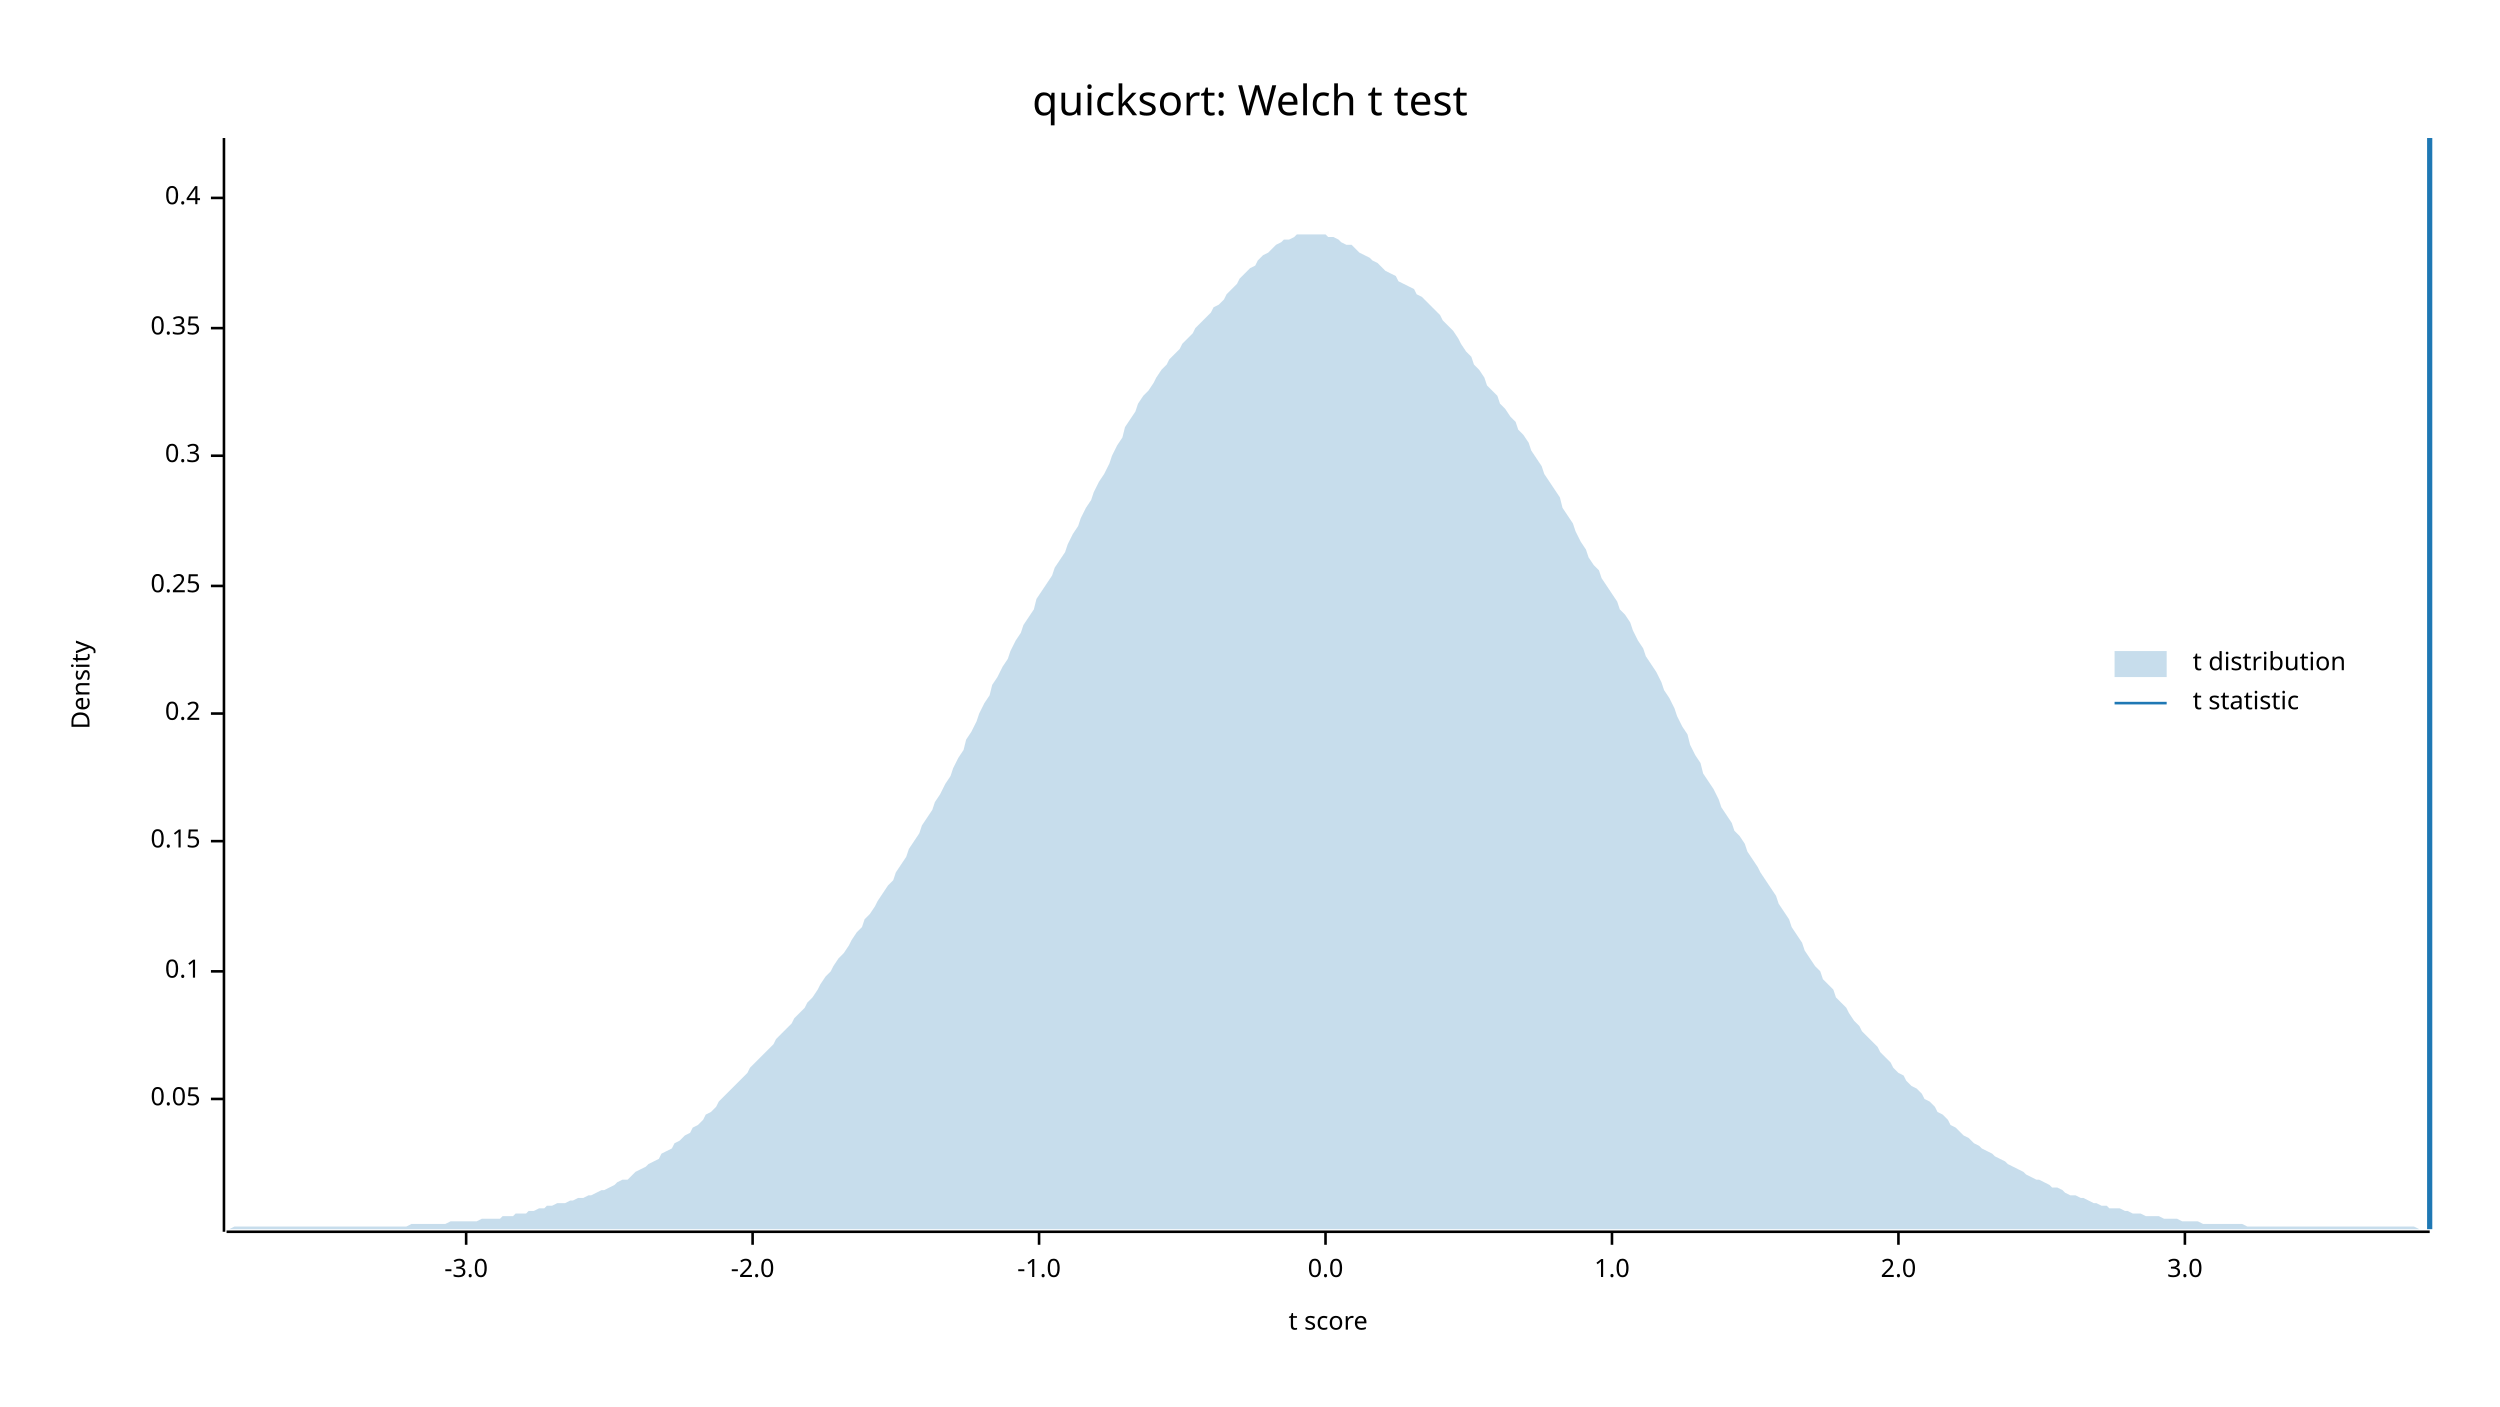
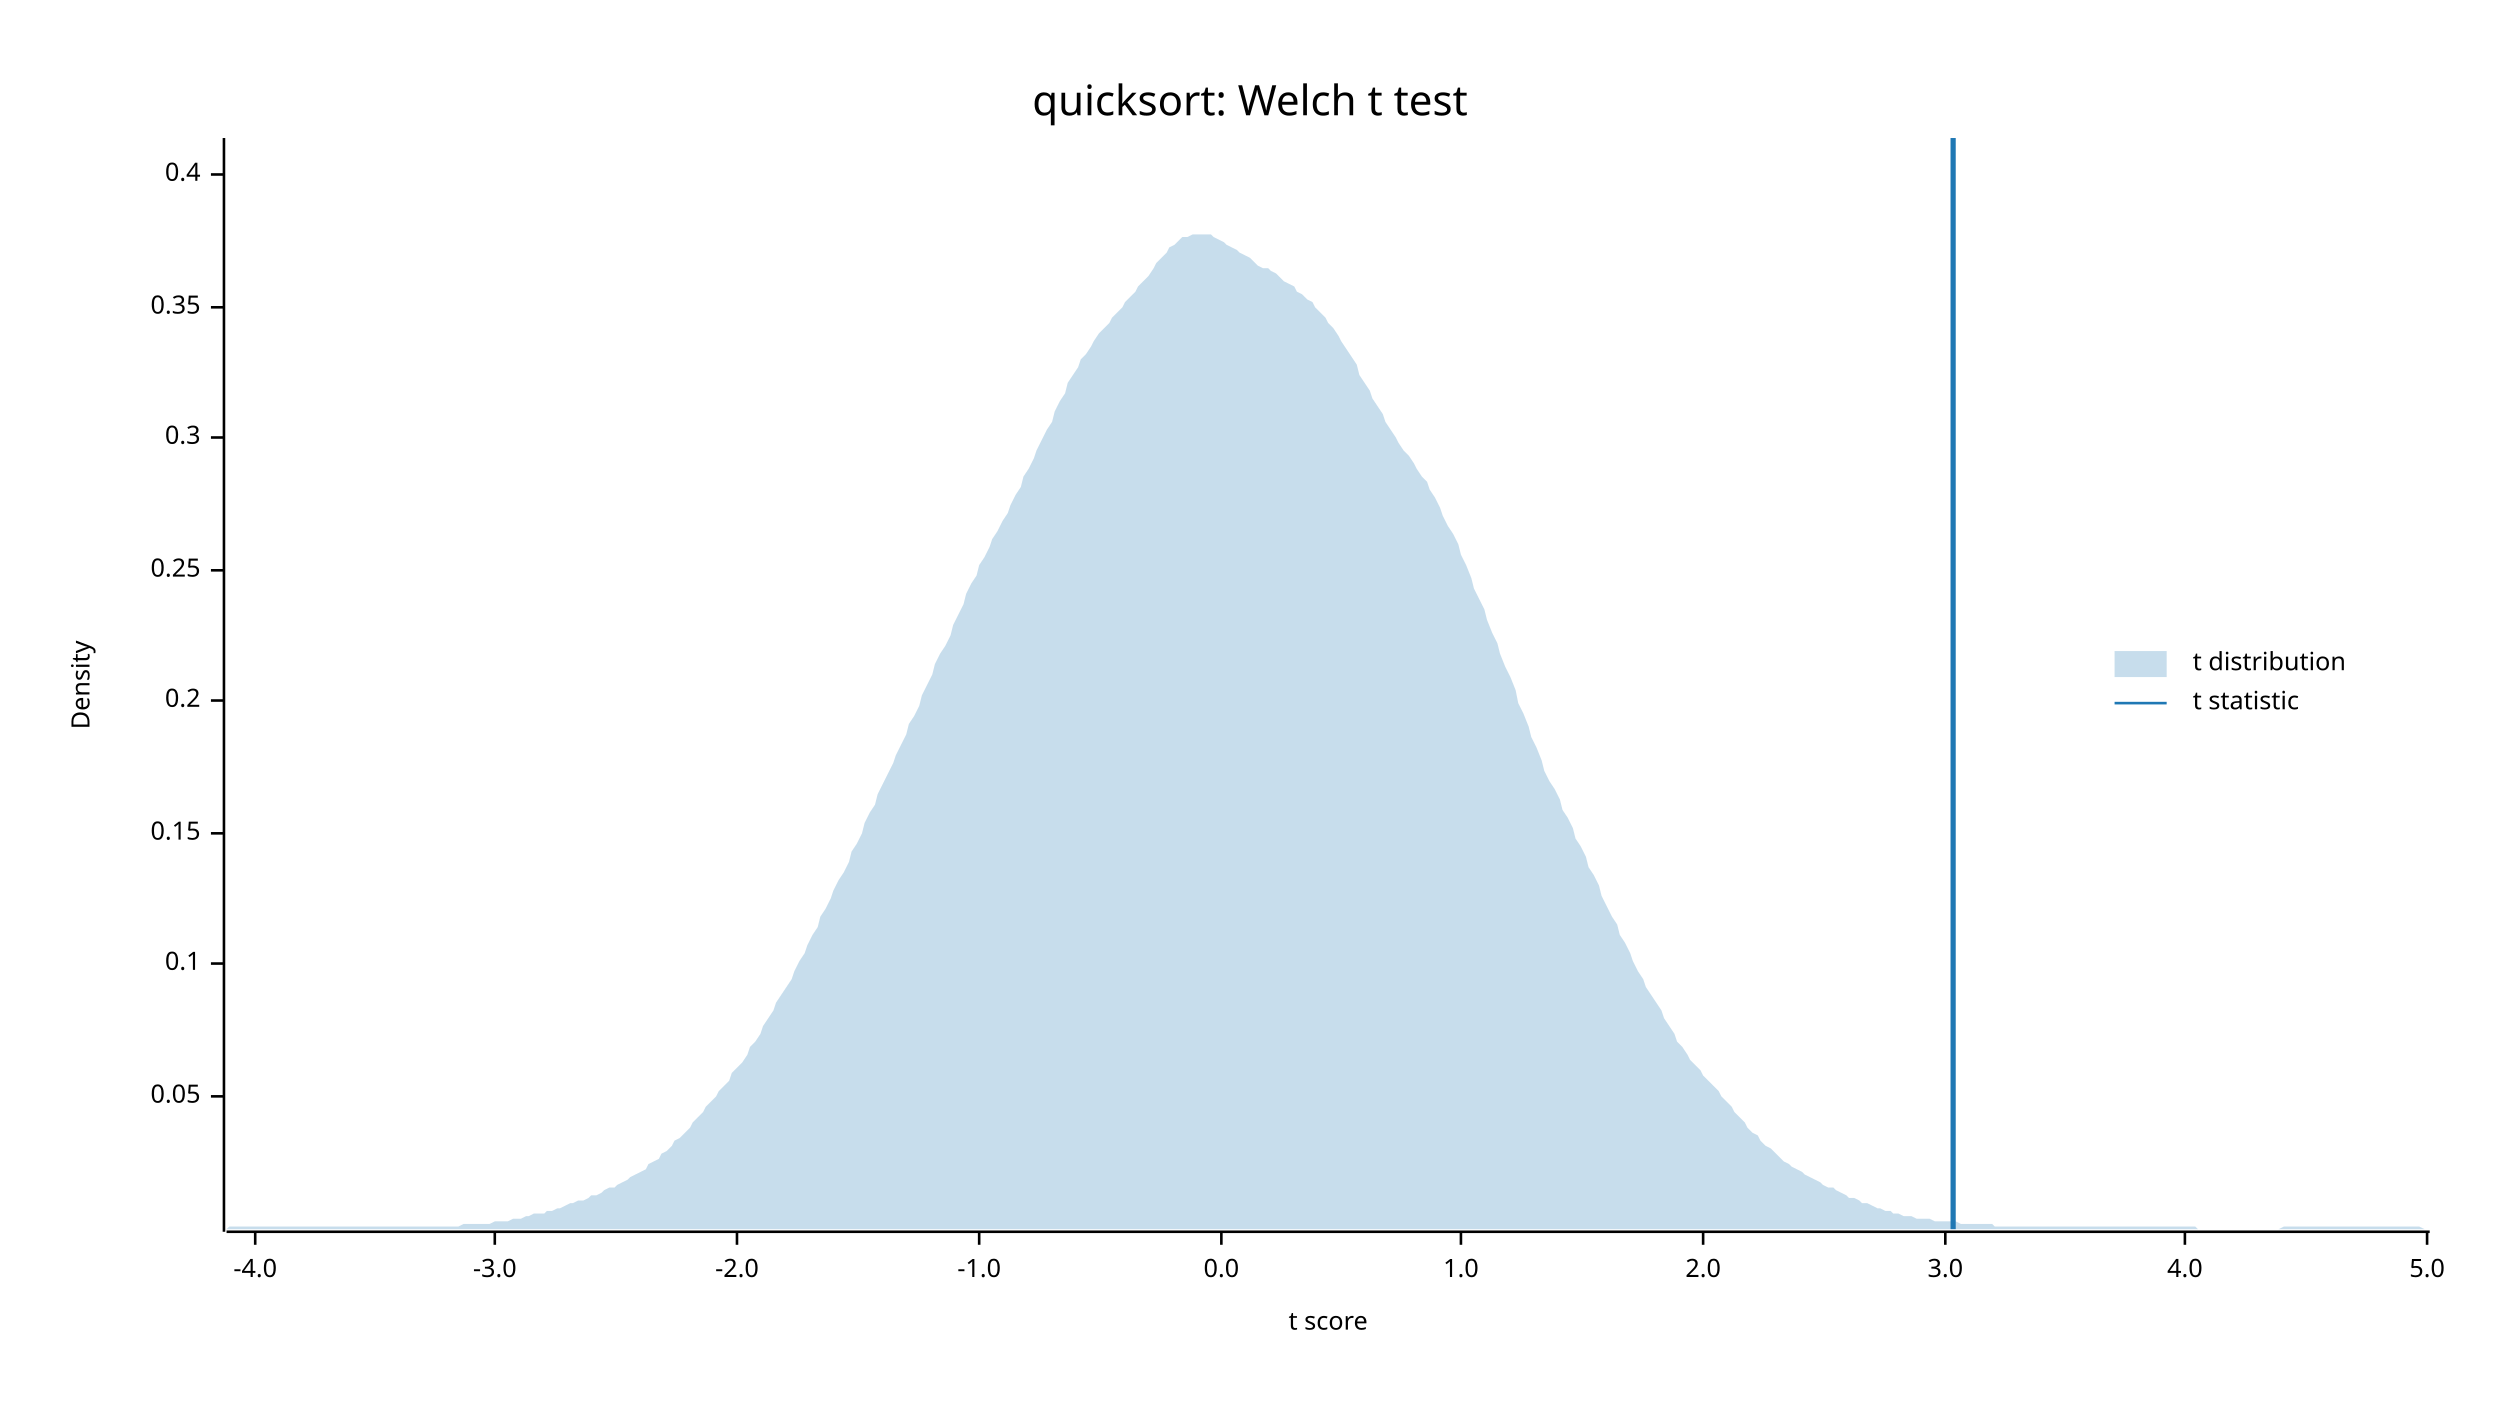
<svg xmlns="http://www.w3.org/2000/svg" width="960" height="540">
  <text x="480" y="32" dy="0.76em" text-anchor="middle" font-family="sans-serif" font-size="16.129" opacity="1" fill="#000000">
quicksort: Welch t test
</text>
  <text x="27" y="263" dy="0.76em" text-anchor="middle" font-family="sans-serif" font-size="9.677" opacity="1" fill="#000000" transform="rotate(270, 27, 263)">
Density
</text>
  <text x="510" y="513" dy="-0.5ex" text-anchor="middle" font-family="sans-serif" font-size="9.677" opacity="1" fill="#000000">
t score
</text>
  <polyline fill="none" opacity="1" stroke="#000000" stroke-width="1" points="86,53 86,473 " />
-   <text x="77" y="422" dy="0.5ex" text-anchor="end" font-family="sans-serif" font-size="9.677" opacity="1" fill="#000000">
+   <text x="77" y="421" dy="0.5ex" text-anchor="end" font-family="sans-serif" font-size="9.677" opacity="1" fill="#000000">
0.05
</text>
-   <polyline fill="none" opacity="1" stroke="#000000" stroke-width="1" points="81,422 86,422 " />
-   <text x="77" y="373" dy="0.5ex" text-anchor="end" font-family="sans-serif" font-size="9.677" opacity="1" fill="#000000">
+   <polyline fill="none" opacity="1" stroke="#000000" stroke-width="1" points="81,421 86,421 " />
+   <text x="77" y="370" dy="0.5ex" text-anchor="end" font-family="sans-serif" font-size="9.677" opacity="1" fill="#000000">
0.1
</text>
-   <polyline fill="none" opacity="1" stroke="#000000" stroke-width="1" points="81,373 86,373 " />
-   <text x="77" y="323" dy="0.5ex" text-anchor="end" font-family="sans-serif" font-size="9.677" opacity="1" fill="#000000">
+   <polyline fill="none" opacity="1" stroke="#000000" stroke-width="1" points="81,370 86,370 " />
+   <text x="77" y="320" dy="0.5ex" text-anchor="end" font-family="sans-serif" font-size="9.677" opacity="1" fill="#000000">
0.15
</text>
-   <polyline fill="none" opacity="1" stroke="#000000" stroke-width="1" points="81,323 86,323 " />
-   <text x="77" y="274" dy="0.5ex" text-anchor="end" font-family="sans-serif" font-size="9.677" opacity="1" fill="#000000">
+   <polyline fill="none" opacity="1" stroke="#000000" stroke-width="1" points="81,320 86,320 " />
+   <text x="77" y="269" dy="0.5ex" text-anchor="end" font-family="sans-serif" font-size="9.677" opacity="1" fill="#000000">
0.2
</text>
-   <polyline fill="none" opacity="1" stroke="#000000" stroke-width="1" points="81,274 86,274 " />
-   <text x="77" y="225" dy="0.5ex" text-anchor="end" font-family="sans-serif" font-size="9.677" opacity="1" fill="#000000">
+   <polyline fill="none" opacity="1" stroke="#000000" stroke-width="1" points="81,269 86,269 " />
+   <text x="77" y="219" dy="0.5ex" text-anchor="end" font-family="sans-serif" font-size="9.677" opacity="1" fill="#000000">
0.25
</text>
-   <polyline fill="none" opacity="1" stroke="#000000" stroke-width="1" points="81,225 86,225 " />
-   <text x="77" y="175" dy="0.5ex" text-anchor="end" font-family="sans-serif" font-size="9.677" opacity="1" fill="#000000">
+   <polyline fill="none" opacity="1" stroke="#000000" stroke-width="1" points="81,219 86,219 " />
+   <text x="77" y="168" dy="0.5ex" text-anchor="end" font-family="sans-serif" font-size="9.677" opacity="1" fill="#000000">
0.3
</text>
-   <polyline fill="none" opacity="1" stroke="#000000" stroke-width="1" points="81,175 86,175 " />
-   <text x="77" y="126" dy="0.5ex" text-anchor="end" font-family="sans-serif" font-size="9.677" opacity="1" fill="#000000">
+   <polyline fill="none" opacity="1" stroke="#000000" stroke-width="1" points="81,168 86,168 " />
+   <text x="77" y="118" dy="0.5ex" text-anchor="end" font-family="sans-serif" font-size="9.677" opacity="1" fill="#000000">
0.35
</text>
-   <polyline fill="none" opacity="1" stroke="#000000" stroke-width="1" points="81,126 86,126 " />
-   <text x="77" y="76" dy="0.5ex" text-anchor="end" font-family="sans-serif" font-size="9.677" opacity="1" fill="#000000">
+   <polyline fill="none" opacity="1" stroke="#000000" stroke-width="1" points="81,118 86,118 " />
+   <text x="77" y="67" dy="0.5ex" text-anchor="end" font-family="sans-serif" font-size="9.677" opacity="1" fill="#000000">
0.4
</text>
-   <polyline fill="none" opacity="1" stroke="#000000" stroke-width="1" points="81,76 86,76 " />
+   <polyline fill="none" opacity="1" stroke="#000000" stroke-width="1" points="81,67 86,67 " />
  <polyline fill="none" opacity="1" stroke="#000000" stroke-width="1" points="87,473 933,473 " />
-   <text x="179" y="483" dy="0.76em" text-anchor="middle" font-family="sans-serif" font-size="9.677" opacity="1" fill="#000000">
+   <text x="98" y="483" dy="0.76em" text-anchor="middle" font-family="sans-serif" font-size="9.677" opacity="1" fill="#000000">
+ -4.0
+ </text>
+   <polyline fill="none" opacity="1" stroke="#000000" stroke-width="1" points="98,473 98,478 " />
+   <text x="190" y="483" dy="0.76em" text-anchor="middle" font-family="sans-serif" font-size="9.677" opacity="1" fill="#000000">
-3.0
</text>
-   <polyline fill="none" opacity="1" stroke="#000000" stroke-width="1" points="179,473 179,478 " />
-   <text x="289" y="483" dy="0.76em" text-anchor="middle" font-family="sans-serif" font-size="9.677" opacity="1" fill="#000000">
+   <polyline fill="none" opacity="1" stroke="#000000" stroke-width="1" points="190,473 190,478 " />
+   <text x="283" y="483" dy="0.76em" text-anchor="middle" font-family="sans-serif" font-size="9.677" opacity="1" fill="#000000">
-2.0
</text>
-   <polyline fill="none" opacity="1" stroke="#000000" stroke-width="1" points="289,473 289,478 " />
-   <text x="399" y="483" dy="0.76em" text-anchor="middle" font-family="sans-serif" font-size="9.677" opacity="1" fill="#000000">
+   <polyline fill="none" opacity="1" stroke="#000000" stroke-width="1" points="283,473 283,478 " />
+   <text x="376" y="483" dy="0.76em" text-anchor="middle" font-family="sans-serif" font-size="9.677" opacity="1" fill="#000000">
-1.0
</text>
-   <polyline fill="none" opacity="1" stroke="#000000" stroke-width="1" points="399,473 399,478 " />
-   <text x="509" y="483" dy="0.76em" text-anchor="middle" font-family="sans-serif" font-size="9.677" opacity="1" fill="#000000">
+   <polyline fill="none" opacity="1" stroke="#000000" stroke-width="1" points="376,473 376,478 " />
+   <text x="469" y="483" dy="0.76em" text-anchor="middle" font-family="sans-serif" font-size="9.677" opacity="1" fill="#000000">
0.0
</text>
-   <polyline fill="none" opacity="1" stroke="#000000" stroke-width="1" points="509,473 509,478 " />
-   <text x="619" y="483" dy="0.76em" text-anchor="middle" font-family="sans-serif" font-size="9.677" opacity="1" fill="#000000">
+   <polyline fill="none" opacity="1" stroke="#000000" stroke-width="1" points="469,473 469,478 " />
+   <text x="561" y="483" dy="0.76em" text-anchor="middle" font-family="sans-serif" font-size="9.677" opacity="1" fill="#000000">
1.0
</text>
-   <polyline fill="none" opacity="1" stroke="#000000" stroke-width="1" points="619,473 619,478 " />
-   <text x="729" y="483" dy="0.76em" text-anchor="middle" font-family="sans-serif" font-size="9.677" opacity="1" fill="#000000">
+   <polyline fill="none" opacity="1" stroke="#000000" stroke-width="1" points="561,473 561,478 " />
+   <text x="654" y="483" dy="0.76em" text-anchor="middle" font-family="sans-serif" font-size="9.677" opacity="1" fill="#000000">
2.0
</text>
-   <polyline fill="none" opacity="1" stroke="#000000" stroke-width="1" points="729,473 729,478 " />
-   <text x="839" y="483" dy="0.76em" text-anchor="middle" font-family="sans-serif" font-size="9.677" opacity="1" fill="#000000">
+   <polyline fill="none" opacity="1" stroke="#000000" stroke-width="1" points="654,473 654,478 " />
+   <text x="747" y="483" dy="0.76em" text-anchor="middle" font-family="sans-serif" font-size="9.677" opacity="1" fill="#000000">
3.0
</text>
+   <polyline fill="none" opacity="1" stroke="#000000" stroke-width="1" points="747,473 747,478 " />
+   <text x="839" y="483" dy="0.76em" text-anchor="middle" font-family="sans-serif" font-size="9.677" opacity="1" fill="#000000">
+ 4.0
+ </text>
  <polyline fill="none" opacity="1" stroke="#000000" stroke-width="1" points="839,473 839,478 " />
-   <polygon opacity="0.25" fill="#1F78B4" points="87,472 88,472 90,471 92,471 93,471 95,471 97,471 98,471 100,471 102,471 103,471 105,471 107,471 109,471 110,471 112,471 114,471 115,471 117,471 119,471 120,471 122,471 124,471 125,471 127,471 129,471 131,471 132,471 134,471 136,471 137,471 139,471 141,471 142,471 144,471 146,471 148,471 149,471 151,471 153,471 154,471 156,471 158,470 159,470 161,470 163,470 164,470 166,470 168,470 170,470 171,470 173,469 175,469 176,469 178,469 180,469 181,469 183,469 185,468 187,468 188,468 190,468 192,468 193,467 195,467 197,467 198,466 200,466 202,466 203,465 205,465 207,464 209,464 210,463 212,463 214,462 215,462 217,462 219,461 220,461 222,460 224,460 226,459 227,459 229,458 231,457 232,457 234,456 236,455 237,454 239,453 241,453 242,452 244,450 246,449 248,448 249,447 251,446 253,445 254,443 256,442 258,441 259,439 261,438 263,436 265,435 266,433 268,432 270,430 271,428 273,427 275,425 276,423 278,421 280,419 281,418 283,416 285,414 287,412 288,410 290,408 292,406 293,405 295,403 297,401 298,399 300,397 302,395 304,393 305,391 307,389 309,387 310,385 312,383 314,380 315,378 317,375 319,373 320,371 322,368 324,366 326,363 327,361 329,358 331,356 332,353 334,351 336,348 337,346 339,343 341,340 343,338 344,335 346,332 348,329 349,326 351,323 353,320 354,317 356,314 358,311 359,308 361,305 363,301 365,298 366,295 368,291 370,288 371,284 373,281 375,277 376,274 378,270 380,267 381,263 383,260 385,256 387,253 388,250 390,246 392,243 393,240 395,237 397,234 398,230 400,227 402,224 404,221 405,218 407,215 409,212 410,209 412,205 414,202 415,199 417,195 419,192 420,189 422,185 424,182 426,178 427,175 429,171 431,168 432,164 434,161 436,158 437,155 439,152 441,150 443,147 444,145 446,142 448,140 449,138 451,136 453,134 454,132 456,130 458,128 459,126 461,124 463,122 465,120 466,118 468,117 470,115 471,113 473,111 475,109 476,107 478,105 480,103 482,102 483,100 485,98 487,97 488,96 490,94 492,93 493,92 495,92 497,91 498,90 500,90 502,90 504,90 505,90 507,90 509,90 510,91 512,91 514,92 515,93 517,94 519,94 521,96 522,97 524,98 526,99 527,100 529,101 531,103 532,104 534,105 536,106 537,108 539,109 541,110 543,111 544,113 546,114 548,116 549,117 551,119 553,121 554,123 556,125 558,127 560,130 561,132 563,135 565,137 566,140 568,142 570,145 571,148 573,150 575,152 576,155 578,157 580,160 582,162 583,165 585,167 587,170 588,173 590,176 592,179 593,182 595,185 597,188 599,191 600,195 602,198 604,201 605,204 607,208 609,211 610,214 612,217 614,219 615,222 617,225 619,228 621,231 622,234 624,236 626,239 627,242 629,246 631,249 632,252 634,255 636,258 638,262 639,265 641,268 643,272 644,275 646,279 648,282 649,286 651,290 653,293 654,297 656,300 658,303 660,307 661,310 663,313 665,316 666,319 668,321 670,324 671,327 673,330 675,333 676,335 678,338 680,341 682,344 683,347 685,350 687,353 688,356 690,359 692,362 693,365 695,368 697,371 699,373 700,376 702,378 704,380 705,383 707,385 709,387 710,389 712,392 714,394 715,396 717,398 719,400 721,402 722,404 724,406 726,408 727,410 729,412 731,413 732,415 734,417 736,418 738,420 739,422 741,423 743,425 744,427 746,428 748,430 749,432 751,433 753,435 754,436 756,437 758,439 760,440 761,441 763,442 765,443 766,444 768,445 770,446 771,447 773,448 775,449 777,450 778,451 780,452 782,453 783,453 785,454 787,455 788,456 790,456 792,457 793,458 795,459 797,459 799,460 800,460 802,461 804,462 805,462 807,463 809,463 810,464 812,464 814,464 816,465 817,465 819,466 821,466 822,466 824,467 826,467 827,467 829,467 831,468 832,468 834,468 836,468 838,469 839,469 841,469 843,469 844,469 846,470 848,470 849,470 851,470 853,470 855,470 856,470 858,470 860,470 861,470 863,471 865,471 866,471 868,471 870,471 871,471 873,471 875,471 877,471 878,471 880,471 882,471 883,471 885,471 887,471 888,471 890,471 892,471 894,471 895,471 897,471 899,471 900,471 902,471 904,471 905,471 907,471 909,471 910,471 912,471 914,471 916,471 917,471 919,471 921,471 922,471 924,471 926,471 927,471 929,472 931,472 933,472 933,472 87,472 " />
-   <polyline fill="none" opacity="1" stroke="#1F78B4" stroke-width="2" points="933,472 933,53 " />
+   <text x="932" y="483" dy="0.76em" text-anchor="middle" font-family="sans-serif" font-size="9.677" opacity="1" fill="#000000">
+ 5.0
+ </text>
+   <polyline fill="none" opacity="1" stroke="#000000" stroke-width="1" points="932,473 932,478 " />
+   <polygon opacity="0.25" fill="#1F78B4" points="87,472 88,471 90,471 92,471 93,471 95,471 97,471 98,471 100,471 102,471 103,471 105,471 107,471 109,471 110,471 112,471 114,471 115,471 117,471 119,471 120,471 122,471 124,471 125,471 127,471 129,471 131,471 132,471 134,471 136,471 137,471 139,471 141,471 142,471 144,471 146,471 148,471 149,471 151,471 153,471 154,471 156,471 158,471 159,471 161,471 163,471 164,471 166,471 168,471 170,471 171,471 173,471 175,471 176,471 178,470 180,470 181,470 183,470 185,470 187,470 188,470 190,469 192,469 193,469 195,469 197,468 198,468 200,468 202,467 203,467 205,466 207,466 209,466 210,465 212,465 214,464 215,464 217,463 219,462 220,462 222,461 224,461 226,460 227,459 229,459 231,458 232,457 234,456 236,456 237,455 239,454 241,453 242,452 244,451 246,450 248,449 249,447 251,446 253,445 254,443 256,442 258,440 259,438 261,437 263,435 265,433 266,431 268,429 270,427 271,425 273,423 275,421 276,419 278,417 280,415 281,412 283,410 285,408 287,405 288,402 290,400 292,397 293,394 295,391 297,388 298,385 300,382 302,379 304,376 305,373 307,369 309,366 310,363 312,359 314,356 315,352 317,349 319,345 320,342 322,338 324,335 326,331 327,327 329,324 331,320 332,316 334,312 336,309 337,305 339,301 341,297 343,293 344,290 346,286 348,282 349,278 351,275 353,271 354,267 356,263 358,259 359,255 361,251 363,248 365,244 366,240 368,236 370,232 371,228 373,224 375,221 376,217 378,214 380,210 381,207 383,204 385,200 387,197 388,194 390,190 392,187 393,183 395,180 397,176 398,173 400,169 402,165 404,162 405,158 407,154 409,151 410,147 412,144 414,141 415,138 417,136 419,133 420,131 422,128 424,126 426,124 427,122 429,120 431,118 432,116 434,114 436,112 437,110 439,108 441,106 443,103 444,101 446,99 448,97 449,95 451,94 453,92 454,91 456,91 458,90 459,90 461,90 463,90 465,90 466,91 468,92 470,93 471,94 473,95 475,96 476,97 478,98 480,99 482,101 483,102 485,103 487,103 488,104 490,105 492,107 493,108 495,109 497,110 498,112 500,113 502,115 504,116 505,118 507,120 509,122 510,124 512,126 514,129 515,131 517,134 519,137 521,140 522,144 524,147 526,150 527,153 529,156 531,159 532,162 534,165 536,168 537,170 539,173 541,175 543,178 544,180 546,183 548,185 549,188 551,191 553,195 554,198 556,202 558,205 560,209 561,213 563,217 565,222 566,226 568,230 570,234 571,238 573,243 575,247 576,251 578,256 580,260 582,265 583,270 585,274 587,279 588,283 590,287 592,292 593,296 595,300 597,303 599,307 600,311 602,314 604,318 605,322 607,325 609,329 610,333 612,336 614,340 615,344 617,348 619,352 621,355 622,359 624,362 626,366 627,369 629,373 631,376 632,379 634,382 636,385 638,388 639,391 641,394 643,397 644,400 646,402 648,405 649,407 651,409 653,411 654,413 656,415 658,417 660,419 661,421 663,423 665,425 666,427 668,429 670,431 671,433 673,435 675,436 676,438 678,440 680,441 682,443 683,444 685,446 687,447 688,448 690,449 692,450 693,451 695,452 697,453 699,454 700,455 702,456 704,456 705,457 707,458 709,459 710,460 712,460 714,461 715,462 717,462 719,463 721,464 722,464 724,465 726,465 727,466 729,466 731,467 732,467 734,467 736,468 738,468 739,468 741,468 743,469 744,469 746,469 748,469 749,469 751,469 753,470 754,470 756,470 758,470 760,470 761,470 763,470 765,470 766,471 768,471 770,471 771,471 773,471 775,471 777,471 778,471 780,471 782,471 783,471 785,471 787,471 788,471 790,471 792,471 793,471 795,471 797,471 799,471 800,471 802,471 804,471 805,471 807,471 809,471 810,471 812,471 814,471 816,471 817,471 819,471 821,471 822,471 824,471 826,471 827,471 829,471 831,471 832,471 834,471 836,471 838,471 839,471 841,471 843,471 844,472 846,472 848,472 849,472 851,472 853,472 855,472 856,472 858,472 860,472 861,472 863,472 865,472 866,472 868,472 870,472 871,472 873,472 875,472 877,471 878,471 880,471 882,471 883,471 885,471 887,471 888,471 890,471 892,471 894,471 895,471 897,471 899,471 900,471 902,471 904,471 905,471 907,471 909,471 910,471 912,471 914,471 916,471 917,471 919,471 921,471 922,471 924,471 926,471 927,471 929,471 931,472 933,472 933,472 87,472 " />
+   <polyline fill="none" opacity="1" stroke="#1F78B4" stroke-width="2" points="750,472 750,53 " />
  <text x="842" y="250" dy="0.76em" text-anchor="start" font-family="sans-serif" font-size="9.677" opacity="1" fill="#000000">
t distribution
</text>
  <text x="842" y="265" dy="0.76em" text-anchor="start" font-family="sans-serif" font-size="9.677" opacity="1" fill="#000000">
t statistic
</text>
  <rect x="812" y="250" width="20" height="10" opacity="0.25" fill="#1F78B4" stroke="none" />
  <polyline fill="none" opacity="1" stroke="#1F78B4" stroke-width="1" points="812,270 832,270 " />
</svg>
